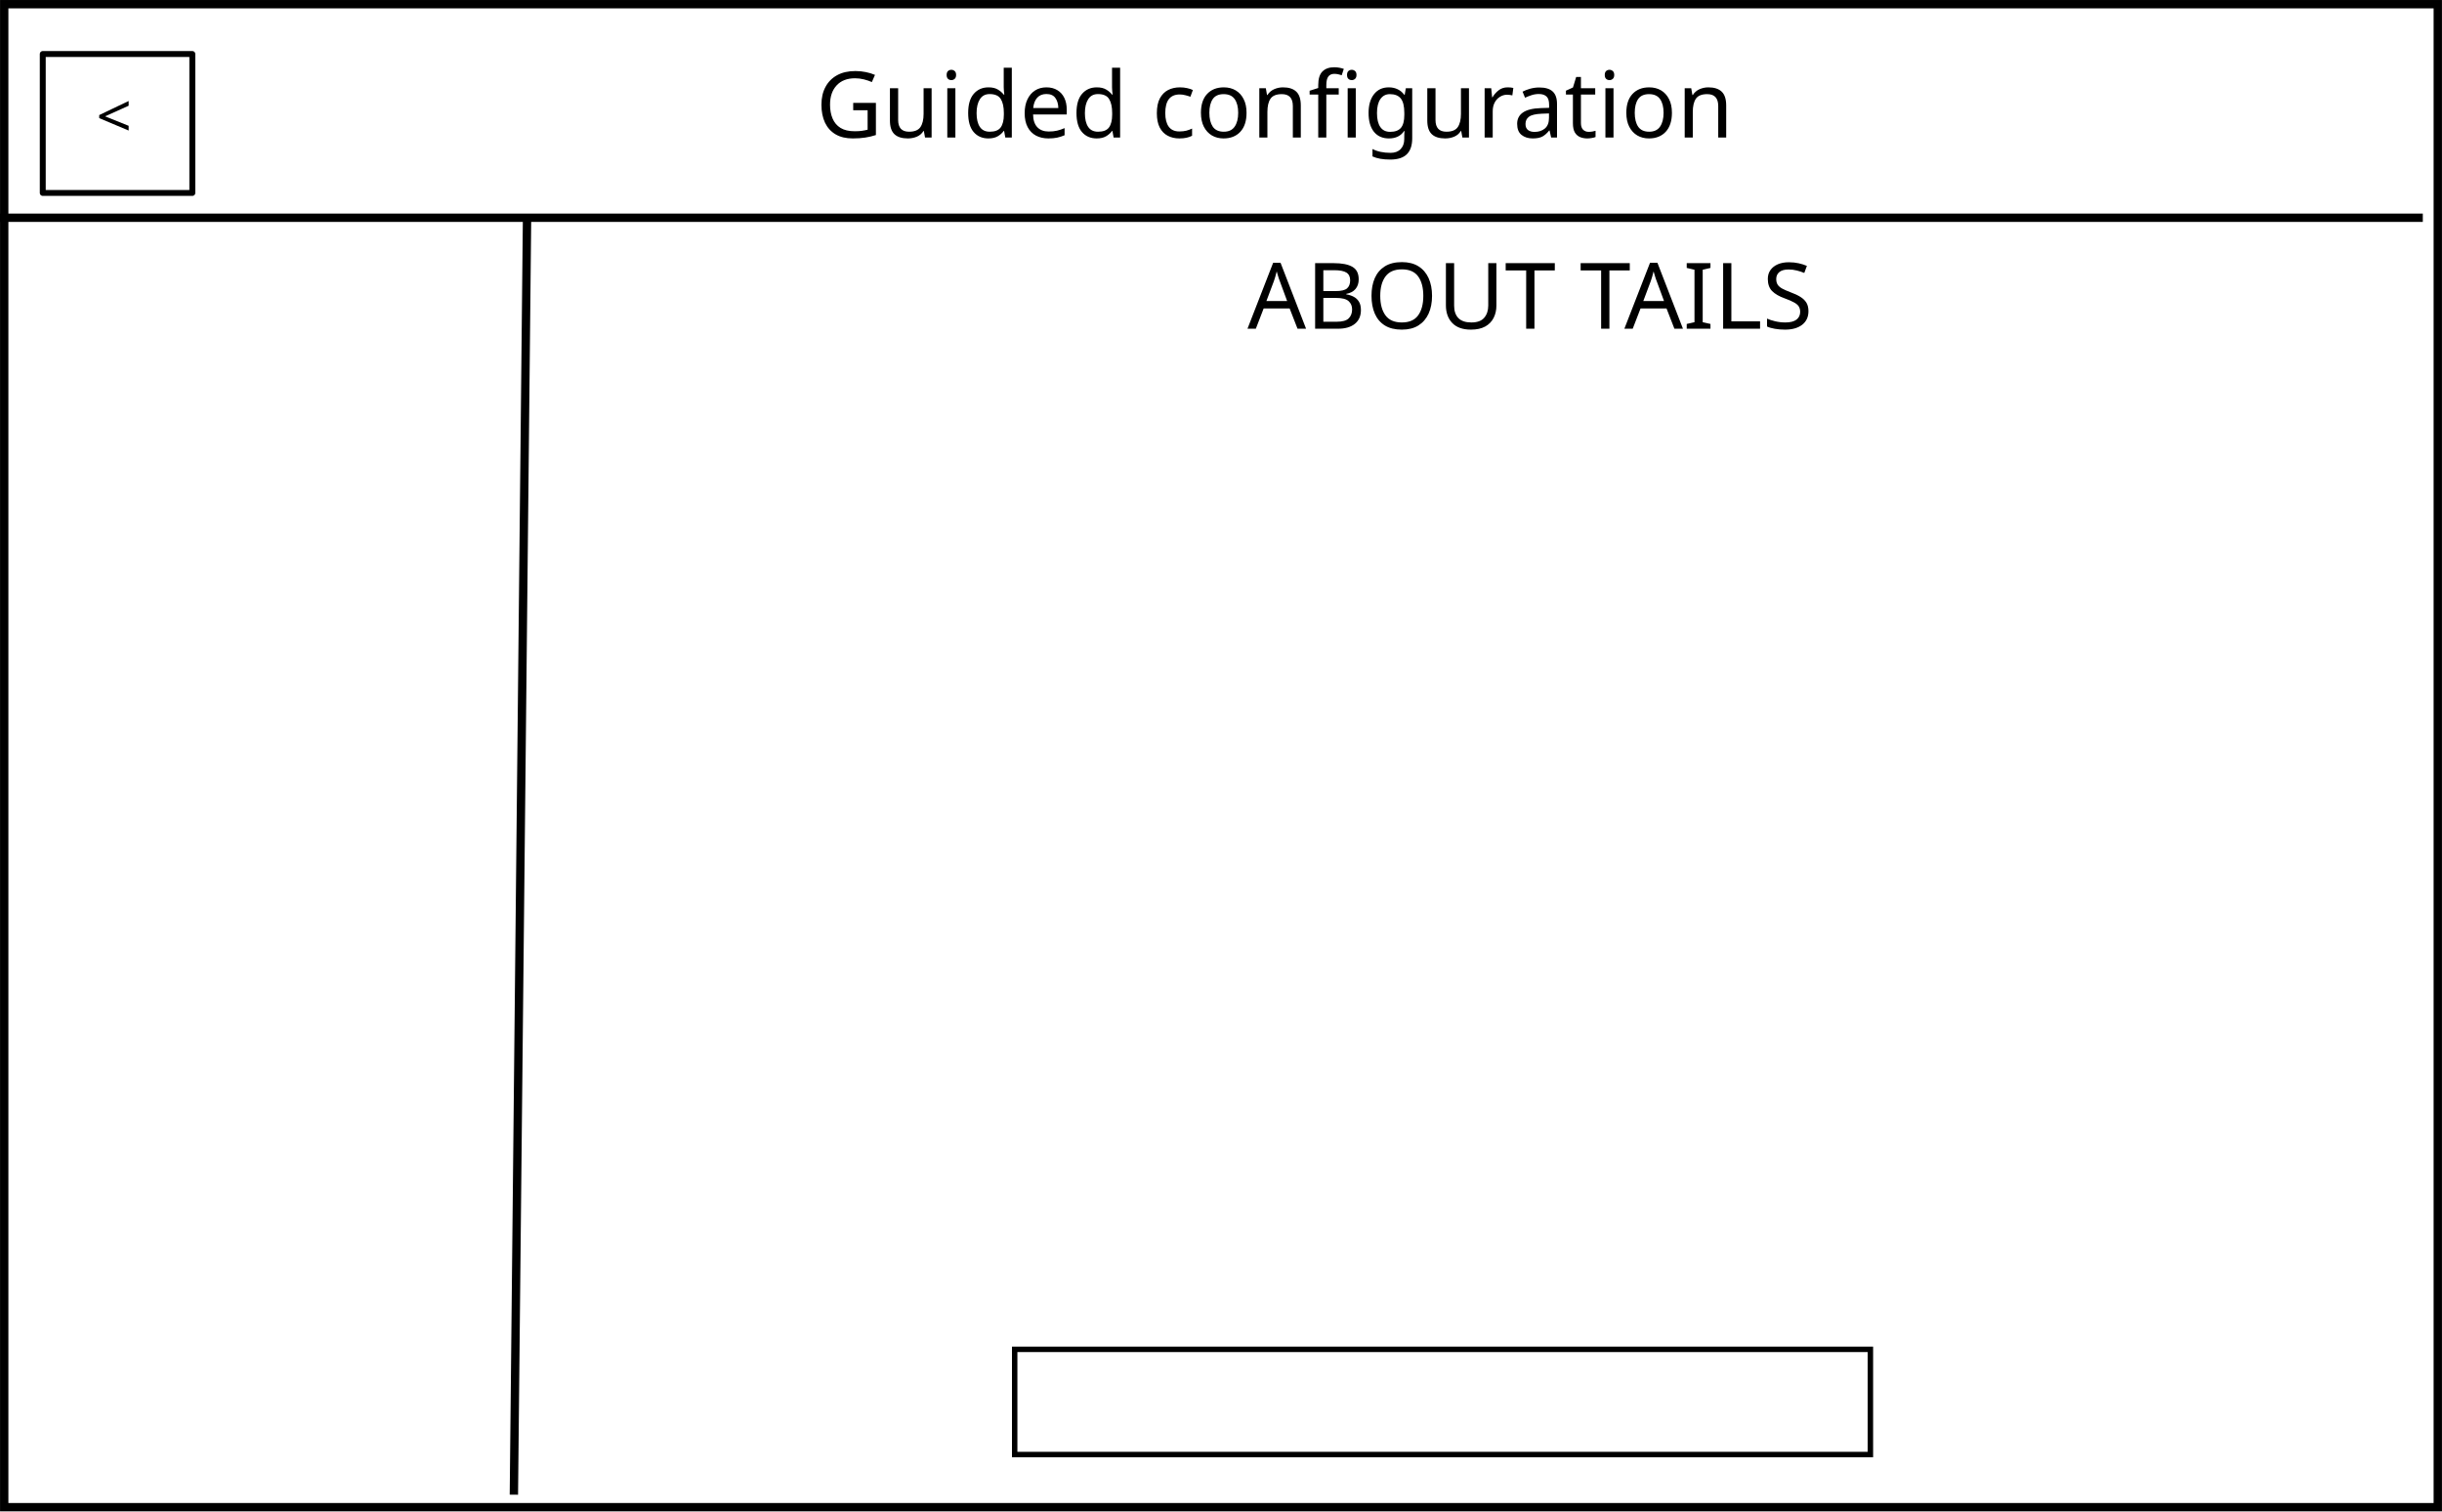
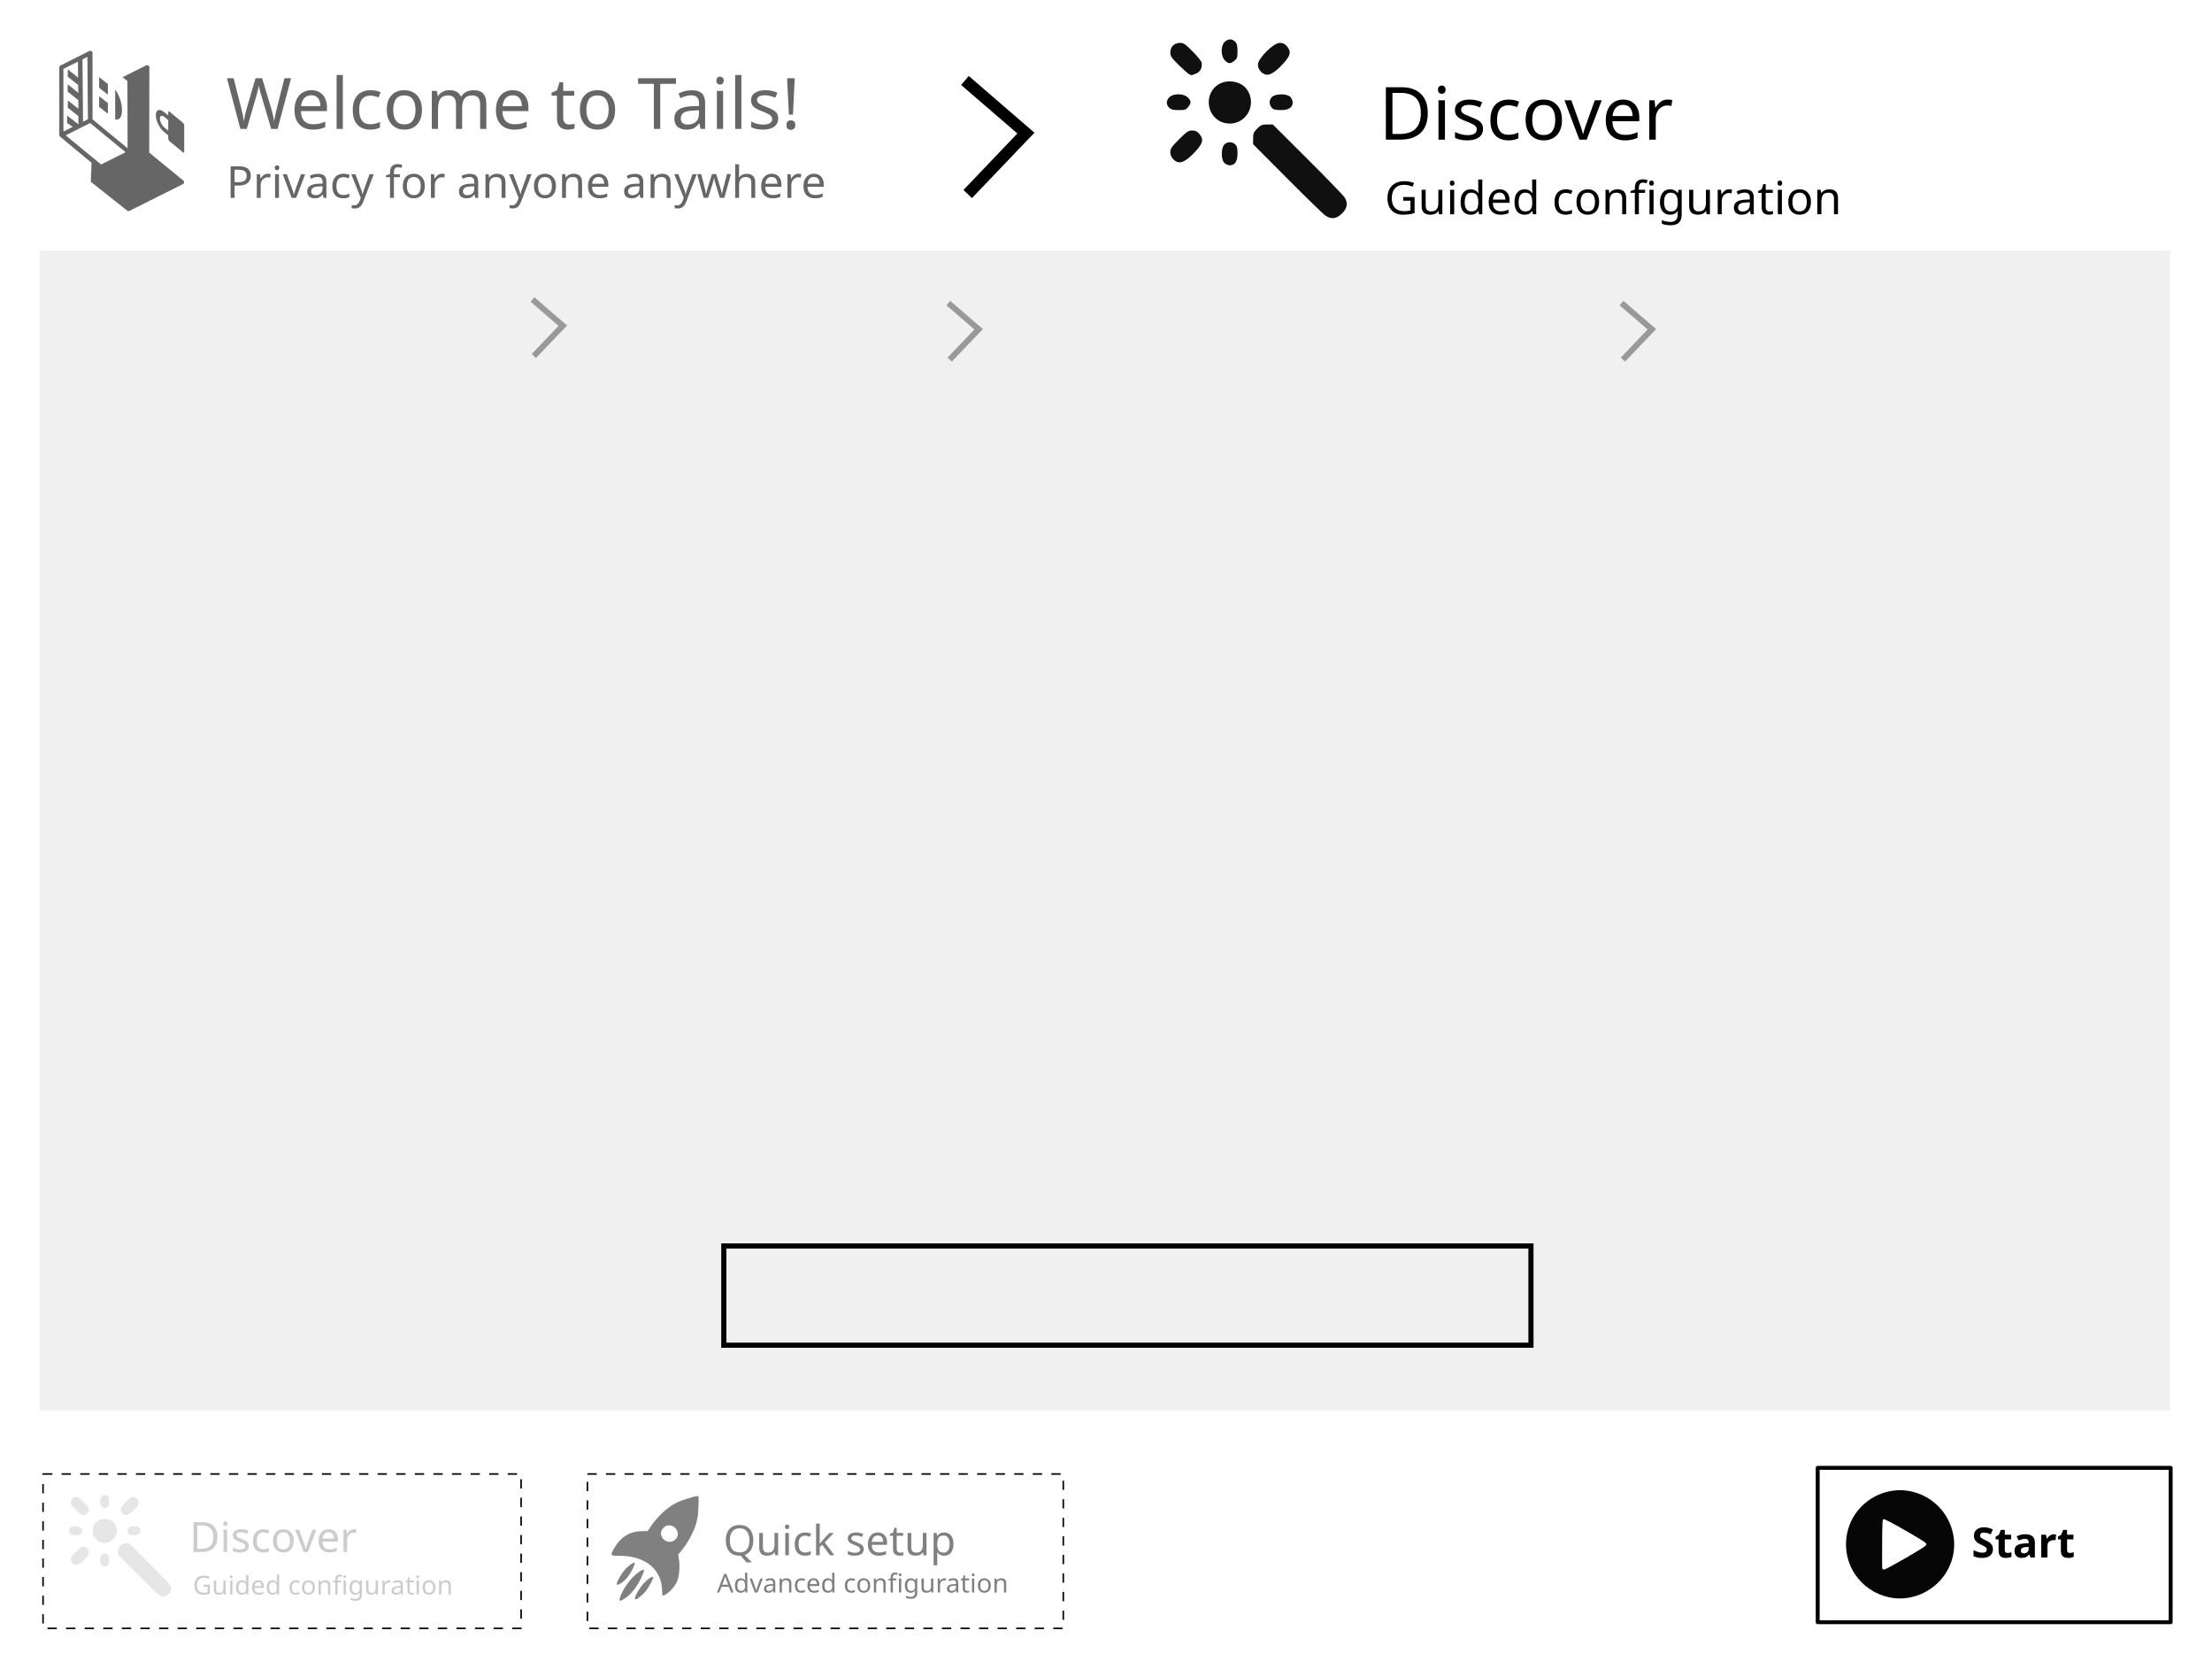
- <svg xmlns="http://www.w3.org/2000/svg" width="584.875" height="362" id="svg9729" version="1.1">
+ <svg xmlns="http://www.w3.org/2000/svg" width="561.674" height="423.606" id="svg9729" version="1.1">
  <defs id="defs9731" />
-   <g id="layer1" transform="translate(-282.299,-325.6458)">
+   <g id="layer1" transform="translate(-884.3354,-439.4774)">
    <g transform="translate(729.799,158.8333)" id="g9624">
-       <rect width="582.857" height="360" x="-446.491" y="167.815" id="rect3680-1-9" style="fill:none;stroke:#000000;stroke-width:2;stroke-opacity:1" />
-       <g transform="matrix(2,0,0,2,-475.2525,-718.3391)" id="g4483-3-5-8">
-         <rect width="17.911" height="16.638" x="18.997" y="449.044" id="rect3779-8-4-8-9-0-3-8" style="fill:none;stroke:#000000;stroke-width:0.709;stroke-linejoin:round;stroke-miterlimit:4;stroke-opacity:1;stroke-dasharray:none" />
-         <text x="24.881" y="468.422" transform="scale(1.020449,0.9799612)" id="text3840-5-9-2-62-0" xml:space="preserve" style="font-size:7.315px;font-style:normal;font-variant:normal;font-weight:normal;font-stretch:normal;text-align:start;line-height:125%;letter-spacing:0px;word-spacing:0px;writing-mode:lr-tb;text-anchor:start;fill:#000000;fill-opacity:1;stroke:none;font-family:Sans;-inkscape-font-specification:Sans">
-           <tspan x="24.881" y="468.422" id="tspan3842-34-0-8-7-3">&lt;</tspan>
-         </text>
+       <rect width="541.026" height="294.504" x="164.536" y="344.239" id="rect22803" style="fill:#f0f0f0;fill-opacity:1;stroke:none" />
+       <flowRoot transform="matrix(2,0,0,2,778.3435,-637.4913)" id="flowRoot8410-1" xml:space="preserve" style="font-size:6px;font-style:normal;font-variant:normal;font-weight:bold;font-stretch:normal;text-align:start;line-height:125%;letter-spacing:0px;word-spacing:0px;writing-mode:lr-tb;text-anchor:start;fill:#000000;fill-opacity:1;stroke:none;font-family:Sans;-inkscape-font-specification:Sans Bold">
+         <flowRegion id="flowRegion8412-6">
+           <rect width="56.756" height="15.766" x="-297.18" y="496.628" id="rect8414-9" style="font-size:6px;font-style:normal;font-variant:normal;font-weight:bold;font-stretch:normal;text-align:start;line-height:125%;writing-mode:lr-tb;text-anchor:start;font-family:Sans;-inkscape-font-specification:Sans Bold" />
+         </flowRegion>
+         <flowPara id="flowPara8416-9">1. Introduction</flowPara>
+       </flowRoot>
+       <flowRoot transform="matrix(2,0,0,2,906.9285,-636.4874)" id="flowRoot8410-0-29" xml:space="preserve" style="font-size:6px;font-style:normal;font-variant:normal;font-weight:normal;font-stretch:normal;text-align:start;line-height:125%;letter-spacing:0px;word-spacing:0px;writing-mode:lr-tb;text-anchor:start;fill:#999999;fill-opacity:1;stroke:none;font-family:Sans;-inkscape-font-specification:Sans">
+         <flowRegion id="flowRegion8412-9-2">
+           <rect width="56.756" height="15.766" x="-297.18" y="496.628" id="rect8414-7-4" style="font-size:6px;font-style:normal;font-variant:normal;font-weight:normal;font-stretch:normal;text-align:start;line-height:125%;writing-mode:lr-tb;text-anchor:start;fill:#999999;font-family:Sans;-inkscape-font-specification:Sans" />
+         </flowRegion>
+         <flowPara id="flowPara8471-27" style="font-size:6px;font-style:normal;font-variant:normal;font-weight:normal;font-stretch:normal;text-align:start;line-height:125%;writing-mode:lr-tb;text-anchor:start;fill:#999999;font-family:Sans;-inkscape-font-specification:Sans">2. Context</flowPara>
+       </flowRoot>
+       <flowRoot transform="matrix(2,0,0,2,1187.906,-636.6862)" id="flowRoot8410-3-0" xml:space="preserve" style="font-size:6px;font-style:normal;font-variant:normal;font-weight:normal;font-stretch:normal;text-align:start;line-height:125%;letter-spacing:0px;word-spacing:0px;writing-mode:lr-tb;text-anchor:start;fill:#999999;fill-opacity:1;stroke:none;font-family:Sans;-inkscape-font-specification:Sans">
+         <flowRegion id="flowRegion8412-3-4">
+           <rect width="56.756" height="15.766" x="-297.18" y="496.628" id="rect8414-4-8" style="font-size:6px;font-style:normal;font-variant:normal;font-weight:normal;font-stretch:normal;text-align:start;line-height:125%;writing-mode:lr-tb;text-anchor:start;fill:#999999;font-family:Sans;-inkscape-font-specification:Sans" />
+         </flowRegion>
+         <flowPara id="flowPara8416-8-4" style="font-size:6px;font-style:normal;font-variant:normal;font-weight:normal;font-stretch:normal;text-align:start;line-height:125%;writing-mode:lr-tb;text-anchor:start;fill:#999999;font-family:Sans;-inkscape-font-specification:Sans">4. Check and go</flowPara>
+       </flowRoot>
+       <flowRoot transform="matrix(2,0,0,2,1007.734,-636.5386)" id="flowRoot8410-37-87" xml:space="preserve" style="font-size:6px;font-style:normal;font-weight:normal;line-height:125%;letter-spacing:0px;word-spacing:0px;fill:#999999;fill-opacity:1;stroke:none;font-family:Sans">
+         <flowRegion id="flowRegion8412-0-07">
+           <rect width="68.921" height="9.85" x="-297.18" y="496.628" id="rect8414-45-31" style="font-size:6px;fill:#999999" />
+         </flowRegion>
+         <flowPara id="flowPara8416-5-3">3. Need to save data?</flowPara>
+       </flowRoot>
+       <text x="211.949" y="313.365" id="text3840-4-10" xml:space="preserve" style="font-size:17.998px;font-style:normal;font-variant:normal;font-weight:normal;font-stretch:normal;text-align:start;line-height:125%;letter-spacing:0px;word-spacing:0px;writing-mode:lr-tb;text-anchor:start;fill:#666666;fill-opacity:1;stroke:none;font-family:Sans;-inkscape-font-specification:Sans">
+         <tspan x="211.949" y="313.365" id="tspan3842-3-5" style="fill:#666666">Welcome to Tails!</tspan>
+       </text>
+       <path d="m 400.525,299.938 -1.938,2.281 14.281,12.312 -13.688,14.344 2.156,2.062 14.781,-15.469 1.094,-1.125 -1.188,-1.031 -15.5,-13.375 z" id="path22225" style="font-size:medium;font-style:normal;font-variant:normal;font-weight:normal;font-stretch:normal;text-indent:0;text-align:start;text-decoration:none;line-height:normal;letter-spacing:normal;word-spacing:normal;text-transform:none;direction:ltr;block-progression:tb;writing-mode:lr-tb;text-anchor:start;baseline-shift:baseline;color:#000000;fill:#000000;fill-opacity:1;stroke:none;stroke-width:3;marker:none;visibility:visible;display:inline;overflow:visible;enable-background:accumulate;font-family:Sans;-inkscape-font-specification:Sans" />
+       <text x="504.626" y="316.093" id="text3836-4" xml:space="preserve" style="font-size:18.624px;font-style:normal;font-variant:normal;font-weight:normal;font-stretch:normal;text-align:start;line-height:125%;letter-spacing:0px;word-spacing:0px;writing-mode:lr-tb;text-anchor:start;fill:#000000;fill-opacity:1;stroke:none;font-family:Sans;-inkscape-font-specification:Sans">
+         <tspan x="504.626" y="316.093" id="tspan3838-7">Discover</tspan>
+       </text>
+       <text x="506.136" y="335.044" id="text20391" xml:space="preserve" style="font-size:11.614px;font-style:normal;font-variant:normal;font-weight:normal;font-stretch:normal;text-align:start;line-height:125%;letter-spacing:0px;word-spacing:0px;writing-mode:lr-tb;text-anchor:start;fill:#000000;fill-opacity:1;stroke:none;font-family:Sans;-inkscape-font-specification:Sans">
+         <tspan x="506.136" y="335.044" id="tspan20393">Guided configuration</tspan>
+       </text>
+       <path d="m 491.16,335.435 c -0.503,-0.316 -4.856,-4.537 -9.673,-9.379 l -8.759,-8.804 0,-1.466 c 0,-1.26 0.145,-1.61 1.036,-2.501 0.891,-0.891 1.241,-1.036 2.502,-1.036 l 1.466,0 8.945,8.912 c 4.92,4.901 9.141,9.282 9.38,9.734 0.778,1.472 0.558,2.629 -0.748,3.935 -1.366,1.366 -2.644,1.553 -4.149,0.605 z m -25.744,-13.437 c -0.821,-0.821 -0.856,-3.589 -0.058,-4.574 0.67,-0.827 1.978,-0.892 2.81,-0.139 0.466,0.421 0.599,0.939 0.599,2.323 0,2.013 -0.651,2.999 -1.98,2.999 -0.419,0 -1.036,-0.274 -1.371,-0.609 z m -11.882,-0.218 c -1.06,-0.38 -1.828,-1.422 -1.828,-2.479 0,-0.92 0.309,-1.376 2.231,-3.298 1.922,-1.922 2.379,-2.231 3.298,-2.231 0.721,0 1.268,0.222 1.684,0.685 1.337,1.485 1.153,2.475 -0.864,4.664 -2.003,2.174 -3.47,3.036 -4.521,2.658 z m 12.079,-9.894 c -4.718,-1.006 -5.694,-7.555 -1.48,-9.923 2.27,-1.276 5.602,-0.626 7.006,1.367 2.915,4.138 -0.615,9.603 -5.526,8.556 z m -14.211,-3.903 c -0.809,-0.809 -0.771,-1.875 0.096,-2.689 1.05,-0.986 3.616,-0.939 4.64,0.085 0.912,0.912 0.934,1.37 0.116,2.41 -0.555,0.706 -0.849,0.803 -2.437,0.803 -1.4,0 -1.943,-0.137 -2.415,-0.609 z m 26.058,0.009 c -0.753,-0.832 -0.689,-2.14 0.139,-2.81 0.986,-0.798 3.753,-0.763 4.574,0.058 0.335,0.335 0.609,0.952 0.609,1.371 0,1.329 -0.987,1.98 -2.999,1.98 -1.384,0 -1.902,-0.134 -2.323,-0.599 z m -20.879,-8.448 c -0.251,-0.09 -1.451,-1.138 -2.666,-2.329 -1.932,-1.895 -2.209,-2.304 -2.209,-3.263 0,-1.428 1.012,-2.422 2.465,-2.422 0.905,0 1.362,0.312 3.232,2.209 1.198,1.215 2.216,2.483 2.263,2.818 0.181,1.29 -0.343,2.316 -1.41,2.762 -0.575,0.24 -1.084,0.426 -1.132,0.413 -0.047,-0.014 -0.292,-0.098 -0.543,-0.187 z m 19.194,-0.007 c -1.06,-0.38 -1.828,-1.422 -1.828,-2.479 0,-1.585 3.944,-5.529 5.529,-5.529 0.721,0 1.268,0.222 1.684,0.685 1.337,1.485 1.153,2.475 -0.864,4.664 -2.003,2.174 -3.47,3.036 -4.521,2.658 z m -10.22,-3.576 c -1.056,-1.056 -1.08,-3.709 -0.043,-4.683 0.88,-0.826 1.853,-0.846 2.646,-0.053 0.472,0.472 0.609,1.016 0.609,2.415 0,1.588 -0.097,1.882 -0.803,2.437 -1.04,0.818 -1.498,0.796 -2.41,-0.116 z" id="path21150" style="fill:#101010" />
+       <rect width="89.624" height="39.191" x="616.086" y="653.302" id="rect3779-5-4-1" style="fill:none;stroke:#000000;stroke-width:1;stroke-linejoin:round;stroke-miterlimit:4;stroke-opacity:1;stroke-dasharray:none" />
+       <text x="677.955" y="676.062" id="text3844-1" xml:space="preserve" style="font-size:10.6px;font-style:normal;font-variant:normal;font-weight:bold;font-stretch:normal;text-align:center;line-height:125%;letter-spacing:0px;word-spacing:0px;writing-mode:lr-tb;text-anchor:middle;fill:#000000;fill-opacity:1;stroke:none;font-family:Sans;-inkscape-font-specification:Sans Bold">
+         <tspan x="677.955" y="676.062" id="tspan3846-4" style="font-size:10.6px;font-style:normal;font-variant:normal;font-weight:bold;font-stretch:normal;text-align:center;line-height:125%;writing-mode:lr-tb;text-anchor:middle;font-family:Sans;-inkscape-font-specification:Sans Bold">Start</tspan>
+       </text>
+       <rect width="121.391" height="39.191" x="165.466" y="654.863" id="rect3779-4-3" style="fill:none;stroke:#000000;stroke-width:0.393;stroke-linejoin:round;stroke-miterlimit:4;stroke-opacity:1;stroke-dasharray:2.36, 2.36;stroke-dashoffset:0" />
+       <rect width="120.83" height="39.191" x="303.698" y="654.863" id="rect3779-8-4-3" style="fill:none;stroke:#000000;stroke-width:0.393;stroke-linejoin:round;stroke-miterlimit:4;stroke-opacity:1;stroke-dasharray:2.356, 2.356;stroke-dashoffset:0" />
+       <text x="202.648" y="674.669" id="text3836-4-8" xml:space="preserve" style="font-size:10.6px;font-style:normal;font-variant:normal;font-weight:normal;font-stretch:normal;text-align:start;line-height:125%;letter-spacing:0px;word-spacing:0px;writing-mode:lr-tb;text-anchor:start;fill:#cccccc;fill-opacity:1;stroke:none;font-family:Sans;-inkscape-font-specification:Sans">
+         <tspan x="202.648" y="674.669" id="tspan3838-7-2" style="fill:#cccccc">Discover</tspan>
+       </text>
+       <text x="338.199" y="675.497" id="text3840-4" xml:space="preserve" style="font-size:10.6px;font-style:normal;font-variant:normal;font-weight:normal;font-stretch:normal;text-align:start;line-height:125%;letter-spacing:0px;word-spacing:0px;writing-mode:lr-tb;text-anchor:start;fill:#808080;fill-opacity:1;stroke:none;font-family:Sans;-inkscape-font-specification:Sans">
+         <tspan x="338.199" y="675.497" id="tspan3842-3" style="fill:#808080">Quick setup</tspan>
+       </text>
+       <text x="203.508" y="685.455" id="text20391-3" xml:space="preserve" style="font-size:6.61px;font-style:normal;font-variant:normal;font-weight:normal;font-stretch:normal;text-align:start;line-height:125%;letter-spacing:0px;word-spacing:0px;writing-mode:lr-tb;text-anchor:start;fill:#cccccc;fill-opacity:1;stroke:none;font-family:Sans;-inkscape-font-specification:Sans">
+         <tspan x="203.508" y="685.455" id="tspan20393-5" style="fill:#cccccc">Guided configuration</tspan>
+       </text>
+       <text x="336.577" y="684.95" id="text20391-4" xml:space="preserve" style="font-size:6.61px;font-style:normal;font-variant:normal;font-weight:normal;font-stretch:normal;text-align:start;line-height:125%;letter-spacing:0px;word-spacing:0px;writing-mode:lr-tb;text-anchor:start;fill:#808080;fill-opacity:1;stroke:none;font-family:Sans;-inkscape-font-specification:Sans">
+         <tspan x="336.577" y="684.95" id="tspan20393-7" style="fill:#808080">Advanced configuration</tspan>
+       </text>
+       <path d="m 311.885,686.542 c 0.498,-2.028 2.651,-5.145 4.49,-6.502 2.014,-1.486 2.148,-1.202 0.765,1.619 -1.008,2.056 -2.559,3.925 -4.039,4.868 -1.064,0.678 -1.379,0.682 -1.215,0.015 z m 3.893,-0.018 c -0.223,-0.361 1.22,-2.864 2.299,-3.988 1.04,-1.083 2.069,-1.755 2.313,-1.51 0.2,0.2 -1.202,2.817 -1.987,3.709 -0.763,0.867 -2.084,1.946 -2.383,1.946 -0.08,0 -0.189,-0.07 -0.242,-0.156 z m 6.887,-1.824 c -0.014,-5.597 -4.174,-9.071 -10.862,-9.071 -1.418,0 -1.879,-0.061 -1.954,-0.257 -0.168,-0.438 1.022,-2.524 2.064,-3.615 1.551,-1.626 3.382,-2.376 5.822,-2.385 l 1.236,-0.005 0.742,-1.093 c 1.911,-2.814 4.396,-5.072 6.893,-6.264 1.096,-0.523 4.148,-1.465 4.995,-1.543 0.353,-0.032 0.366,0.06 0.308,2.269 -0.033,1.266 -0.17,2.842 -0.303,3.503 -0.527,2.598 -2.039,5.621 -4.057,8.112 l -0.829,1.023 0.205,1.095 c 0.291,1.554 0.111,4.18 -0.373,5.45 -0.431,1.132 -1.521,2.49 -2.662,3.316 -1.068,0.774 -1.221,0.707 -1.224,-0.535 z m 2.964,-12.885 c 1.254,-0.741 1.375,-2.367 0.25,-3.355 -1.111,-0.976 -2.688,-0.641 -3.327,0.707 -0.833,1.756 1.374,3.655 3.078,2.648 z m -14.465,10.767 c 0.248,-0.821 1.207,-2.458 1.944,-3.318 0.898,-1.049 2.34,-2.087 2.574,-1.854 0.222,0.222 -0.778,2.304 -1.683,3.504 -1.166,1.546 -3.151,2.714 -2.834,1.668 z" id="path21112" style="fill:#808080" />
+       <path d="m 194.984,685.678 c -0.286,-0.18 -2.764,-2.582 -5.506,-5.338 l -4.985,-5.011 0,-0.834 c 0,-0.717 0.083,-0.917 0.59,-1.424 0.507,-0.507 0.706,-0.59 1.424,-0.59 l 0.834,0 5.091,5.072 c 2.8,2.79 5.203,5.283 5.339,5.54 0.443,0.838 0.318,1.497 -0.426,2.24 -0.778,0.778 -1.505,0.884 -2.361,0.345 z m -14.653,-7.648 c -0.467,-0.467 -0.487,-2.042 -0.033,-2.604 0.381,-0.471 1.126,-0.508 1.599,-0.079 0.265,0.24 0.341,0.535 0.341,1.322 0,1.146 -0.371,1.707 -1.127,1.707 -0.238,0 -0.59,-0.156 -0.78,-0.347 z m -6.763,-0.124 c -0.603,-0.216 -1.04,-0.809 -1.04,-1.411 0,-0.523 0.176,-0.783 1.27,-1.877 1.094,-1.094 1.354,-1.27 1.877,-1.27 0.41,0 0.721,0.127 0.959,0.39 0.761,0.845 0.656,1.409 -0.492,2.654 -1.14,1.237 -1.975,1.728 -2.573,1.513 z m 6.875,-5.631 c -2.685,-0.573 -3.241,-4.3 -0.842,-5.648 1.292,-0.726 3.189,-0.356 3.988,0.778 1.659,2.355 -0.35,5.466 -3.145,4.87 z m -8.089,-2.221 c -0.46,-0.46 -0.439,-1.067 0.055,-1.53 0.598,-0.561 2.058,-0.535 2.641,0.049 0.519,0.519 0.532,0.78 0.066,1.372 -0.316,0.402 -0.483,0.457 -1.387,0.457 -0.797,0 -1.106,-0.078 -1.375,-0.347 z m 14.831,0.005 c -0.429,-0.474 -0.392,-1.218 0.079,-1.599 0.561,-0.454 2.136,-0.434 2.604,0.033 0.191,0.191 0.347,0.542 0.347,0.78 0,0.756 -0.562,1.127 -1.707,1.127 -0.788,0 -1.082,-0.076 -1.322,-0.341 z m -11.883,-4.808 c -0.143,-0.051 -0.826,-0.648 -1.517,-1.326 -1.1,-1.078 -1.257,-1.311 -1.257,-1.857 0,-0.813 0.576,-1.378 1.403,-1.378 0.515,0 0.775,0.178 1.84,1.257 0.682,0.691 1.261,1.413 1.288,1.604 0.103,0.734 -0.195,1.318 -0.803,1.572 -0.327,0.137 -0.617,0.243 -0.644,0.235 -0.027,-0.008 -0.166,-0.056 -0.309,-0.107 z m 10.924,-0.004 c -0.603,-0.216 -1.04,-0.809 -1.04,-1.411 0,-0.902 2.245,-3.147 3.147,-3.147 0.41,0 0.721,0.127 0.959,0.39 0.761,0.845 0.656,1.409 -0.492,2.654 -1.14,1.237 -1.975,1.728 -2.573,1.513 z m -5.817,-2.035 c -0.601,-0.601 -0.615,-2.111 -0.024,-2.665 0.501,-0.47 1.055,-0.481 1.506,-0.03 0.269,0.269 0.347,0.578 0.347,1.375 0,0.904 -0.055,1.071 -0.457,1.387 -0.592,0.466 -0.852,0.453 -1.372,-0.066 z" id="path21150-9" style="fill:#e6e6e6" />
+       <path d="m 566.759,357.027 -0.964,1.135 7.107,6.127 -6.811,7.138 1.073,1.026 7.356,-7.698 0.544,-0.56 -0.591,-0.513 -7.713,-6.656 z" id="path22225-3" style="font-size:medium;font-style:normal;font-variant:normal;font-weight:normal;font-stretch:normal;text-indent:0;text-align:start;text-decoration:none;line-height:normal;letter-spacing:normal;word-spacing:normal;text-transform:none;direction:ltr;block-progression:tb;writing-mode:lr-tb;text-anchor:start;baseline-shift:baseline;color:#000000;fill:#999999;fill-opacity:1;stroke:none;stroke-width:3;marker:none;visibility:visible;display:inline;overflow:visible;enable-background:accumulate;font-family:Sans;-inkscape-font-specification:Sans" />
+       <path d="m 395.815,357.027 -0.964,1.135 7.107,6.127 -6.811,7.138 1.073,1.026 7.356,-7.698 0.544,-0.56 -0.591,-0.513 -7.713,-6.656 z" id="path22225-5" style="font-size:medium;font-style:normal;font-variant:normal;font-weight:normal;font-stretch:normal;text-indent:0;text-align:start;text-decoration:none;line-height:normal;letter-spacing:normal;word-spacing:normal;text-transform:none;direction:ltr;block-progression:tb;writing-mode:lr-tb;text-anchor:start;baseline-shift:baseline;color:#000000;fill:#999999;fill-opacity:1;stroke:none;stroke-width:3;marker:none;visibility:visible;display:inline;overflow:visible;enable-background:accumulate;font-family:Sans;-inkscape-font-specification:Sans" />
+       <path d="m 290.227,356.115 -0.964,1.135 7.107,6.127 -6.811,7.138 1.073,1.026 7.356,-7.698 0.544,-0.56 -0.591,-0.513 -7.713,-6.656 z" id="path22225-7" style="font-size:medium;font-style:normal;font-variant:normal;font-weight:normal;font-stretch:normal;text-indent:0;text-align:start;text-decoration:none;line-height:normal;letter-spacing:normal;word-spacing:normal;text-transform:none;direction:ltr;block-progression:tb;writing-mode:lr-tb;text-anchor:start;baseline-shift:baseline;color:#000000;fill:#999999;fill-opacity:1;stroke:none;stroke-width:3;marker:none;visibility:visible;display:inline;overflow:visible;enable-background:accumulate;font-family:Sans;-inkscape-font-specification:Sans" />
+       <text x="212.002" y="330.886" id="text20391-4-7" xml:space="preserve" style="font-size:11.224px;font-style:normal;font-variant:normal;font-weight:normal;font-stretch:normal;text-align:start;line-height:125%;letter-spacing:0px;word-spacing:0px;writing-mode:lr-tb;text-anchor:start;fill:#666666;fill-opacity:1;stroke:none;font-family:Sans;-inkscape-font-specification:Sans">
+         <tspan x="212.002" y="330.886" id="tspan20393-7-7" style="fill:#666666">Privacy for anyone anywhere</tspan>
+       </text>
+       <g transform="matrix(0.4050284,0,0,0.4050284,165.5338,289.4864)" id="g5374" style="fill:#666666;fill-opacity:1">
+         <path d="m 88.342,56.73 0,16.663 c 0,0.51 -0.341,0.644 -0.761,0.297 L 79.077,66.649 C 78.658,66.302 78.317,65.609 78.317,65.099 l 0,-2.098 -2.658,-2.161 c -2.85,-2.317 -5.132,-7.022 -5.132,-10.465 0,-3.442 2.298,-4.339 5.132,-2.003 l 2.658,2.161 0,-2.098 c 0,-0.51 0.341,-0.644 0.76,-0.297 l 8.504,7.04 c 0.421,0.346 0.761,1.041 0.761,1.551 z M 75.811,51.432 c -1.5,-1.237 -2.716,-0.762 -2.716,1.06 0,1.822 1.216,4.302 2.716,5.539 l 2.506,2.036 0,-6.599 -2.506,-2.036 z" id="path5189-4" style="fill:#666666;fill-opacity:1" />
+         <g transform="matrix(0.4641031,0.9267926,-0.9267926,0.4641031,77.25838,-14.89278)" id="g3500" style="fill:#666666;fill-opacity:1">
+           <path d="M 97.976,37.8 C 97.972,37.779 97.968,37.758 97.963,37.737 97.947,37.669 97.927,37.602 97.901,37.538 97.898,37.53 97.896,37.522 97.893,37.515 97.863,37.446 97.826,37.38 97.786,37.317 97.775,37.299 97.762,37.283 97.75,37.266 97.715,37.216 97.676,37.169 97.634,37.125 97.623,37.113 97.613,37.101 97.601,37.089 97.548,37.037 97.49,36.989 97.428,36.946 97.413,36.935 97.396,36.927 97.38,36.917 97.349,36.898 97.32,36.877 97.288,36.86 L 96.743,36.576 71.837,47.696 25.252,24.269 l -0.666,0.33 c -0.006,0.003 -0.01,0.007 -0.016,0.01 -0.047,0.024 -0.09,0.055 -0.134,0.084 -0.029,0.019 -0.06,0.036 -0.087,0.057 -0.034,0.027 -0.063,0.059 -0.094,0.09 -0.031,0.03 -0.065,0.059 -0.093,0.092 -0.022,0.026 -0.039,0.056 -0.06,0.084 -0.031,0.043 -0.063,0.086 -0.088,0.132 -0.003,0.005 -0.007,0.01 -0.01,0.015 -0.015,0.028 -0.022,0.057 -0.035,0.085 -0.02,0.046 -0.041,0.09 -0.056,0.138 -0.013,0.041 -0.02,0.082 -0.029,0.123 -0.009,0.043 -0.019,0.085 -0.024,0.128 -0.005,0.043 -0.004,0.085 -0.005,0.127 -0.001,0.044 -0.003,0.087 0.001,0.13 0.002,0.023 0.005,0.046 0.009,0.069 -0.006,0.051 -0.015,0.1 -0.015,0.152 L 23.854,41.674 27.217,40.107 63.622,58.211 38.538,69.347 l -18.939,-9.469 L 2.609,51.385 c -0.012,-0.006 -0.025,-0.009 -0.038,-0.014 -0.042,-0.02 -0.086,-0.035 -0.131,-0.05 -0.04,-0.014 -0.08,-0.028 -0.121,-0.038 -0.038,-0.009 -0.078,-0.014 -0.117,-0.019 -0.049,-0.007 -0.098,-0.014 -0.148,-0.015 -0.013,0 -0.024,-0.004 -0.037,-0.004 -0.025,0 -0.049,0.006 -0.074,0.007 -0.05,0.004 -0.099,0.007 -0.148,0.016 -0.04,0.007 -0.079,0.017 -0.118,0.027 -0.043,0.011 -0.085,0.024 -0.127,0.039 -0.039,0.015 -0.077,0.032 -0.114,0.051 -0.039,0.019 -0.077,0.039 -0.115,0.062 -0.035,0.022 -0.068,0.045 -0.1,0.07 -0.035,0.027 -0.07,0.054 -0.103,0.085 -0.031,0.029 -0.059,0.059 -0.087,0.09 -0.028,0.032 -0.056,0.064 -0.082,0.099 -0.028,0.038 -0.052,0.079 -0.076,0.12 -0.013,0.023 -0.03,0.042 -0.042,0.066 -0.006,0.012 -0.008,0.025 -0.014,0.037 -0.02,0.043 -0.036,0.089 -0.051,0.135 -0.013,0.039 -0.027,0.078 -0.036,0.117 -0.009,0.04 -0.014,0.081 -0.02,0.122 -0.007,0.048 -0.013,0.095 -0.014,0.142 0.001,0.014 -0.003,0.026 -0.003,0.039 l 0,19.531 c 0,0.026 0.006,0.051 0.008,0.077 0.003,0.048 0.006,0.096 0.014,0.143 0.007,0.042 0.017,0.082 0.028,0.122 0.011,0.042 0.023,0.083 0.038,0.123 0.015,0.04 0.033,0.079 0.052,0.117 0.019,0.038 0.038,0.076 0.061,0.112 0.022,0.035 0.046,0.069 0.071,0.102 0.027,0.035 0.054,0.069 0.084,0.102 0.028,0.031 0.059,0.059 0.09,0.087 0.032,0.029 0.064,0.056 0.1,0.082 0.038,0.027 0.077,0.051 0.118,0.075 0.023,0.014 0.043,0.031 0.068,0.043 L 37.946,91.543 c 0.007,0.004 0.015,0.004 0.022,0.008 0.017,0.008 0.032,0.017 0.049,0.025 0.01,0.004 0.02,0.007 0.03,0.011 0.056,0.022 0.113,0.041 0.171,0.055 0.012,0.003 0.024,0.006 0.036,0.009 0.016,0.003 0.032,0.005 0.048,0.008 0.077,0.014 0.154,0.024 0.232,0.024 0.001,0 0.002,0 0.003,0 l 0.001,0 10e-4,0 c 10e-4,0 0.002,0 0.003,0 0.078,0 0.156,-0.01 0.232,-0.024 0.016,-0.003 0.032,-0.005 0.048,-0.008 0.012,-0.003 0.024,-0.006 0.036,-0.009 0.058,-0.014 0.115,-0.033 0.17,-0.055 0.01,-0.004 0.021,-0.007 0.031,-0.011 0.017,-0.007 0.032,-0.017 0.049,-0.024 0.007,-0.003 0.015,-0.004 0.022,-0.008 L 61.746,81.642 l 9.462,5.221 c 0.018,0.01 0.037,0.017 0.056,0.026 0.019,0.01 0.038,0.02 0.058,0.029 0.008,0.003 0.016,0.007 0.024,0.01 0.031,0.013 0.063,0.023 0.095,0.033 0.019,0.006 0.038,0.013 0.058,0.019 0.021,0.006 0.043,0.011 0.064,0.015 0.015,0.003 0.029,0.006 0.044,0.008 0.007,0.001 0.015,0.003 0.022,0.004 0.014,0.002 0.028,0.006 0.042,0.008 0.059,0.008 0.117,0.013 0.176,0.013 l 0.001,0 0.001,0 c 10e-4,0 0.002,0 0.003,0 0.078,0 0.155,-0.01 0.232,-0.024 0.013,-0.002 0.026,-0.003 0.039,-0.006 0.01,-0.002 0.019,-0.006 0.029,-0.008 0.07,-0.017 0.14,-0.037 0.207,-0.065 0.007,-0.003 0.014,-0.007 0.021,-0.01 0.004,-0.002 0.008,-0.004 0.012,-0.006 0.006,-0.003 0.012,-0.003 0.018,-0.006 L 97.238,75.317 C 97.703,75.098 98,74.631 98,74.117 L 98,38.034 C 98,38.028 97.998,38.023 97.998,38.017 97.997,37.943 97.989,37.871 97.976,37.8 z m -60.762,40.617 -7.614,3.666 3.972,1.986 3.641,-1.986 0,6.29 -33.872,-16.935 0,-9.829 8.678,4.241 -7.257,3.35 3.972,1.986 7.269,-3.378 4.313,2.051 -7.487,3.456 3.972,1.986 7.503,-3.482 4.621,2.344 -7.381,3.407 3.972,1.986 7.395,-3.434 4.303,2.111 z M 65.228,76.939 39.862,88.216 l 0,-16.57 L 65.228,60.37 z M 3.341,58.528 l 0,-3.31 33.873,16.603 0,3.31 z" id="path3502" style="fill:#666666;fill-opacity:1" />
+         </g>
+         <polygon points="39.407,53.262 45.366,56.241 39.076,59.22 33.117,56.241 " transform="matrix(0.4477591,0.8941543,-0.8941543,0.4477591,70.46318,-16.30443)" id="polygon3506" style="fill:#666666;fill-opacity:1" />
+         <polygon points="22.855,50.613 29.145,47.634 35.103,50.613 28.814,53.593 " transform="matrix(0.4477591,0.8941543,-0.8941543,0.4477591,70.02568,-16.55443)" id="polygon3508" style="fill:#666666;fill-opacity:1" />
+         <g transform="matrix(0,-0.2492475,0.1954769,0.1611418,71.00598,62.19297)" id="Captions" style="fill:#666666;fill-opacity:1" />
+         <g transform="translate(122.1099,-55.11117)" id="Captions-7" style="fill:#666666;fill-opacity:1" />
+         <path d="m 45.058,34.348 c 2.124,2.704 4.295,7.985 4.295,12.866 0,4.878 -2.171,6.542 -4.295,5.704 0,-1.998 0,-16.795 0,-18.57 z" id="path4818-2-4-3" style="fill:#666666;fill-opacity:1" />
+         <g transform="translate(74.9363,109.7222)" id="Your_Icon" style="fill:#666666;fill-opacity:1" />
      </g>
-       <text x="-148.719" y="245.549" id="text4515-8-1" xml:space="preserve" style="font-size:22px;font-style:normal;font-weight:normal;line-height:125%;letter-spacing:0px;word-spacing:0px;fill:#000000;fill-opacity:1;stroke:none;font-family:Sans">
-         <tspan x="-148.719" y="245.549" id="tspan4517-1-6">ABOUT TAILS</tspan>
-       </text>
-       <flowRoot transform="matrix(2,0,0,2,152.2567,-755.8382)" style="font-size:6px;font-style:normal;font-weight:normal;line-height:125%;letter-spacing:0px;word-spacing:0px;fill:#000000;fill-opacity:1;stroke:none;font-family:Sans" id="flowRoot8410-9" xml:space="preserve">
-         <flowRegion id="flowRegion8412-7">
-           <rect style="font-size:6px" y="496.628" x="-297.18" height="15.766" width="56.756" id="rect8414-8" />
-         </flowRegion>
-         <flowPara style="font-weight:bold;-inkscape-font-specification:Sans Bold" id="flowPara8416-0">Introduction</flowPara>
-       </flowRoot>
-       <flowRoot style="font-size:6px;font-style:normal;font-weight:normal;line-height:125%;letter-spacing:0px;word-spacing:0px;fill:#000000;fill-opacity:1;stroke:none;font-family:Sans" id="flowRoot8410-0-2" xml:space="preserve" transform="matrix(2,0,0,2,152.8368,-728.636)">
-         <flowRegion id="flowRegion8412-9-9">
-           <rect style="font-size:6px" y="496.628" x="-297.18" height="15.766" width="56.756" id="rect8414-7-7" />
-         </flowRegion>
-         <flowPara style="font-weight:normal;-inkscape-font-specification:Sans" id="flowPara8471-2">Context</flowPara>
-       </flowRoot>
-       <flowRoot style="font-size:6px;font-style:normal;font-weight:normal;line-height:125%;letter-spacing:0px;word-spacing:0px;fill:#000000;fill-opacity:1;stroke:none;font-family:Sans" id="flowRoot8410-3-4" xml:space="preserve" transform="matrix(2,0,0,2,152.7606,-671.5933)">
-         <flowRegion id="flowRegion8412-3-3">
-           <rect style="font-size:6px" y="496.628" x="-297.18" height="15.766" width="56.756" id="rect8414-4-2" />
-         </flowRegion>
-         <flowPara id="flowPara8416-8-0">Check and go</flowPara>
-       </flowRoot>
-       <flowRoot style="font-size:6px;font-style:normal;font-weight:normal;line-height:125%;letter-spacing:0px;word-spacing:0px;fill:#000000;fill-opacity:1;stroke:none;font-family:Sans" id="flowRoot8410-37-0" xml:space="preserve" transform="matrix(2,0,0,2,152.2567,-698.7988)">
-         <flowRegion id="flowRegion8412-0-9">
-           <rect style="font-size:6px" y="496.628" x="-297.18" height="15.766" width="63.85" id="rect8414-45-3" />
-         </flowRegion>
-         <flowPara id="flowPara8416-5-2">Need to save data?</flowPara>
-       </flowRoot>
-       <path id="path8475-2" d="m 132.778,218.968 c -583.324,0 -580.171,0 -580.171,0" style="fill:none;stroke:#000000;stroke-width:2px;stroke-linecap:butt;stroke-linejoin:miter;stroke-opacity:1" />
-       <path id="path8477-7" d="m -321.269,218.968 -3.153,305.851" style="fill:none;stroke:#000000;stroke-width:2px;stroke-linecap:butt;stroke-linejoin:miter;stroke-opacity:1" />
-       <flowRoot transform="matrix(2,0,0,2,-1862.707,-522.8627)" id="flowRoot4547-5" xml:space="preserve" style="font-size:6px;font-style:normal;font-weight:normal;line-height:125%;letter-spacing:0px;word-spacing:0px;fill:#000000;fill-opacity:1;stroke:none;font-family:Sans">
+       <path d="m 634.243,686.175 c -3.576,-0.771 -6.608,-2.809 -8.647,-5.811 -3.327,-4.899 -3.058,-11.559 0.653,-16.187 3.208,-4.001 8.415,-5.934 13.316,-4.945 9.699,1.958 14.324,13.033 8.824,21.132 -3.132,4.612 -8.836,6.955 -14.146,5.811 z m 4.307,-10.053 c 4.401,-2.56 5.132,-3.047 5.132,-3.413 0,-0.367 -0.732,-0.85 -5.199,-3.428 -3.229,-1.864 -5.347,-2.979 -5.59,-2.945 -0.39,0.056 -0.392,0.084 -0.44,6.195 -0.026,3.376 -0.008,6.242 0.04,6.369 0.049,0.127 0.277,0.225 0.507,0.219 0.23,-0.006 2.728,-1.355 5.55,-2.997 z" id="path31797" style="fill:#060606" />
+       <flowRoot transform="matrix(2,0,0,2,-1365.9,-393.9)" id="flowRoot4547-5" xml:space="preserve" style="font-size:6px;font-style:normal;font-weight:normal;line-height:125%;letter-spacing:0px;word-spacing:0px;fill:#000000;fill-opacity:1;stroke:none;font-family:Sans">
        <flowRegion id="flowRegion4549-8">
-           <rect width="218.732" height="128.031" x="775" y="390.219" id="rect4551-1" style="font-size:6px" />
+           <rect width="254.529" height="126.078" x="775" y="390.219" id="rect4551-1" style="font-size:6px" />
        </flowRegion>
        <flowPara id="flowPara4553-6">Tails is a live system that aims to preserve your privacy and anonymity. It helps you to use the Internet anonymously and circumvent censorship almost anywhere you go and on any computer but leaving no trace unless you ask it to explicitly.</flowPara>
        <flowPara id="flowPara4573-0" />
        <flowPara id="flowPara4563-5">It is a complete operating system designed to be used from a DVD, USB stick, or SD card independently of the computer's original operating system. It is Free Software and based on Debian GNU/Linux.</flowPara>
        <flowPara id="flowPara4571-6" />
        <flowPara id="flowPara4565-3">Tails comes with several built-in applications pre-configured with security in mind: web browser, instant messaging client, email client, office suite, image and sound editor, etc</flowPara>
        <flowPara id="flowPara4567-0" />
        <flowPara id="flowPara4569-1">When starting Tails, you can specify startup options to alter some of its basic functioning.</flowPara>
        <flowPara id="flowPara4555-7" />
        <flowPara id="flowPara4557-0" />
        <flowPara id="flowPara4559-6" />
        <flowPara id="flowPara4561-6" />
      </flowRoot>
-       <rect style="fill:none;stroke:#000000;stroke-width:1.3;stroke-miterlimit:4;stroke-opacity:1;stroke-dasharray:none" y="490.01" x="-204.479" height="25.192" width="204.952" id="rect6998-25" />
-       <flowRoot transform="matrix(2,0,0,2,351.6295,-588.4964)" style="font-size:12px;font-style:normal;font-weight:normal;line-height:125%;letter-spacing:0px;word-spacing:0px;fill:#000000;fill-opacity:1;stroke:none;font-family:Sans" id="flowRoot7816-5" xml:space="preserve">
-         <flowRegion id="flowRegion7818-8">
-           <rect y="539.195" x="-260.131" height="26.801" width="86.71" id="rect7820-0" />
-         </flowRegion>
-         <flowPara style="font-size:10px" id="flowPara7822-794">Start the tour</flowPara>
-       </flowRoot>
-       <text x="-252.104" y="199.752" id="text4515-8-1-1" xml:space="preserve" style="font-size:22px;font-style:normal;font-weight:normal;line-height:125%;letter-spacing:0px;word-spacing:0px;fill:#000000;fill-opacity:1;stroke:none;font-family:Sans">
-         <tspan x="-252.104" y="199.752" id="tspan4517-1-6-8">Guided configuration</tspan>
-       </text>
+       <g id="g7066" transform="translate(0,-18)">
+         <rect id="rect6998-25" width="204.952" height="25.192" x="338.328" y="614.973" style="fill:none;stroke:#000000;stroke-width:1.3;stroke-miterlimit:4;stroke-opacity:1;stroke-dasharray:none" />
+         <flowRoot xml:space="preserve" id="flowRoot7816-5" style="font-size:12px;font-style:normal;font-weight:normal;line-height:125%;letter-spacing:0px;word-spacing:0px;fill:#000000;fill-opacity:1;stroke:none;font-family:Sans" transform="matrix(2,0,0,2,894.4362,-463.5337)">
+           <flowRegion id="flowRegion7818-8">
+             <rect id="rect7820-0" width="86.71" height="26.801" x="-260.131" y="539.195" />
+           </flowRegion>
+           <flowPara id="flowPara7822-794" style="font-size:10px">Start the tour</flowPara>
+         </flowRoot>
+       </g>
    </g>
  </g>
</svg>
